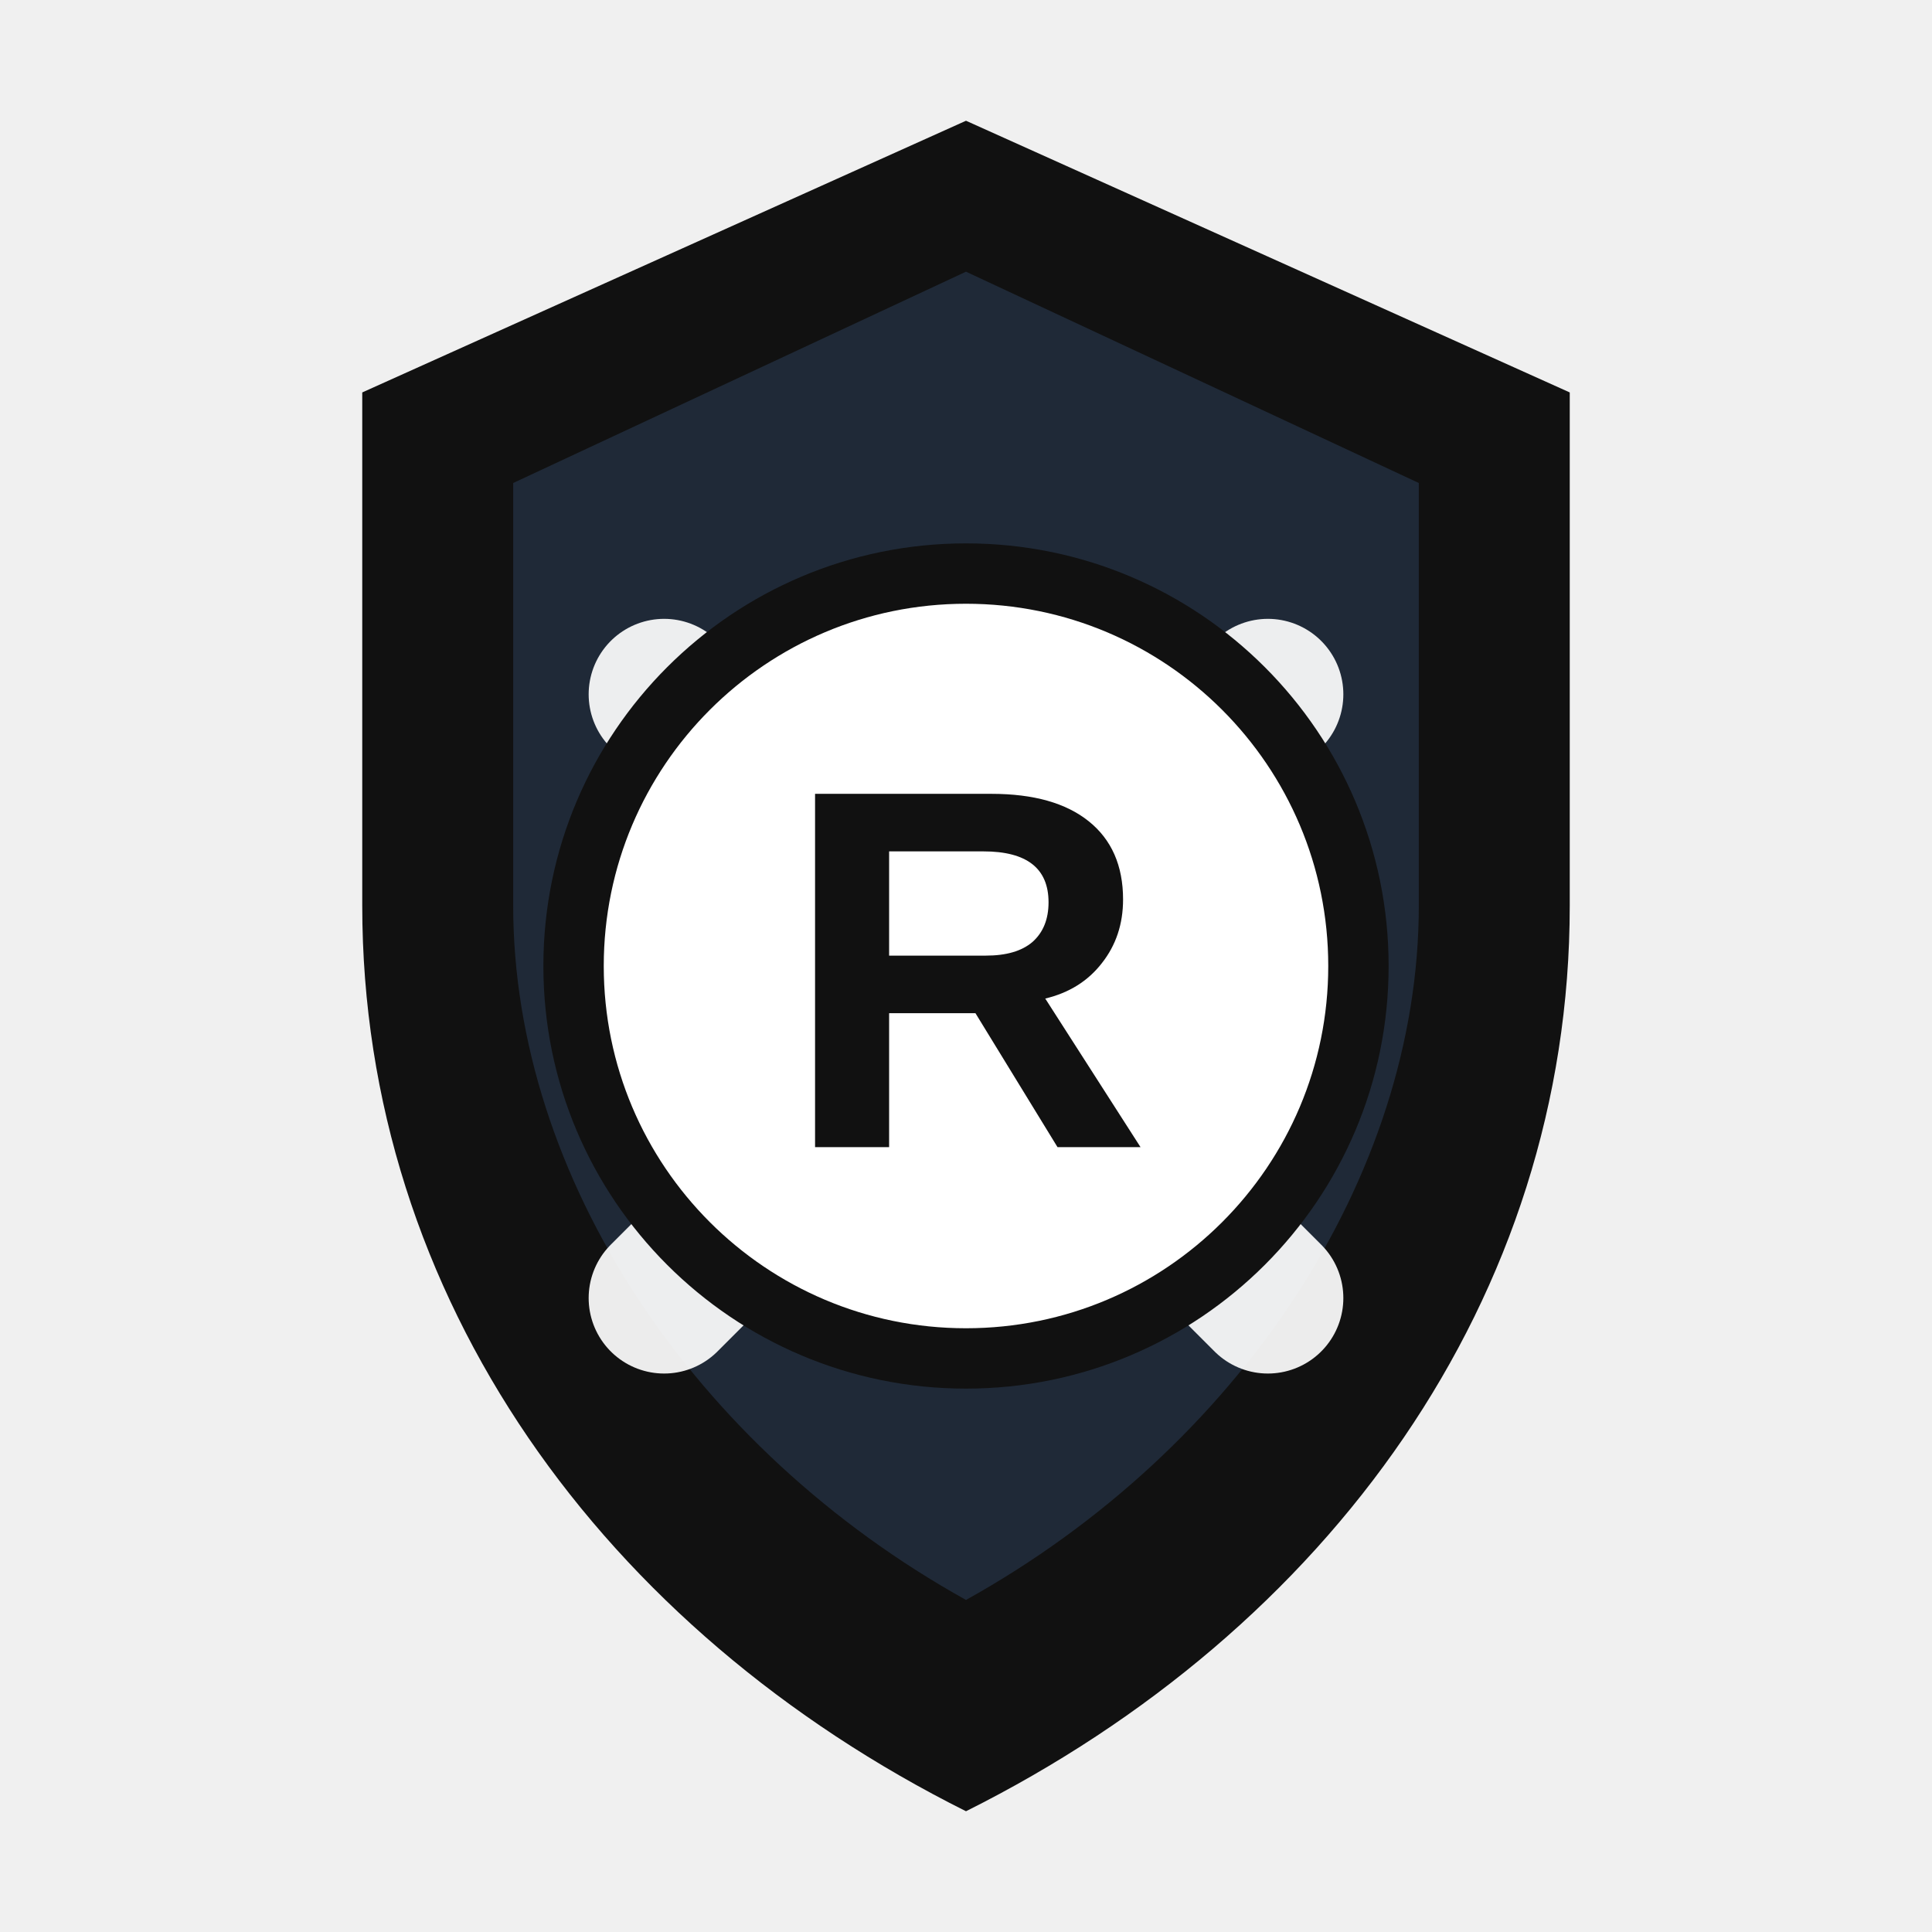
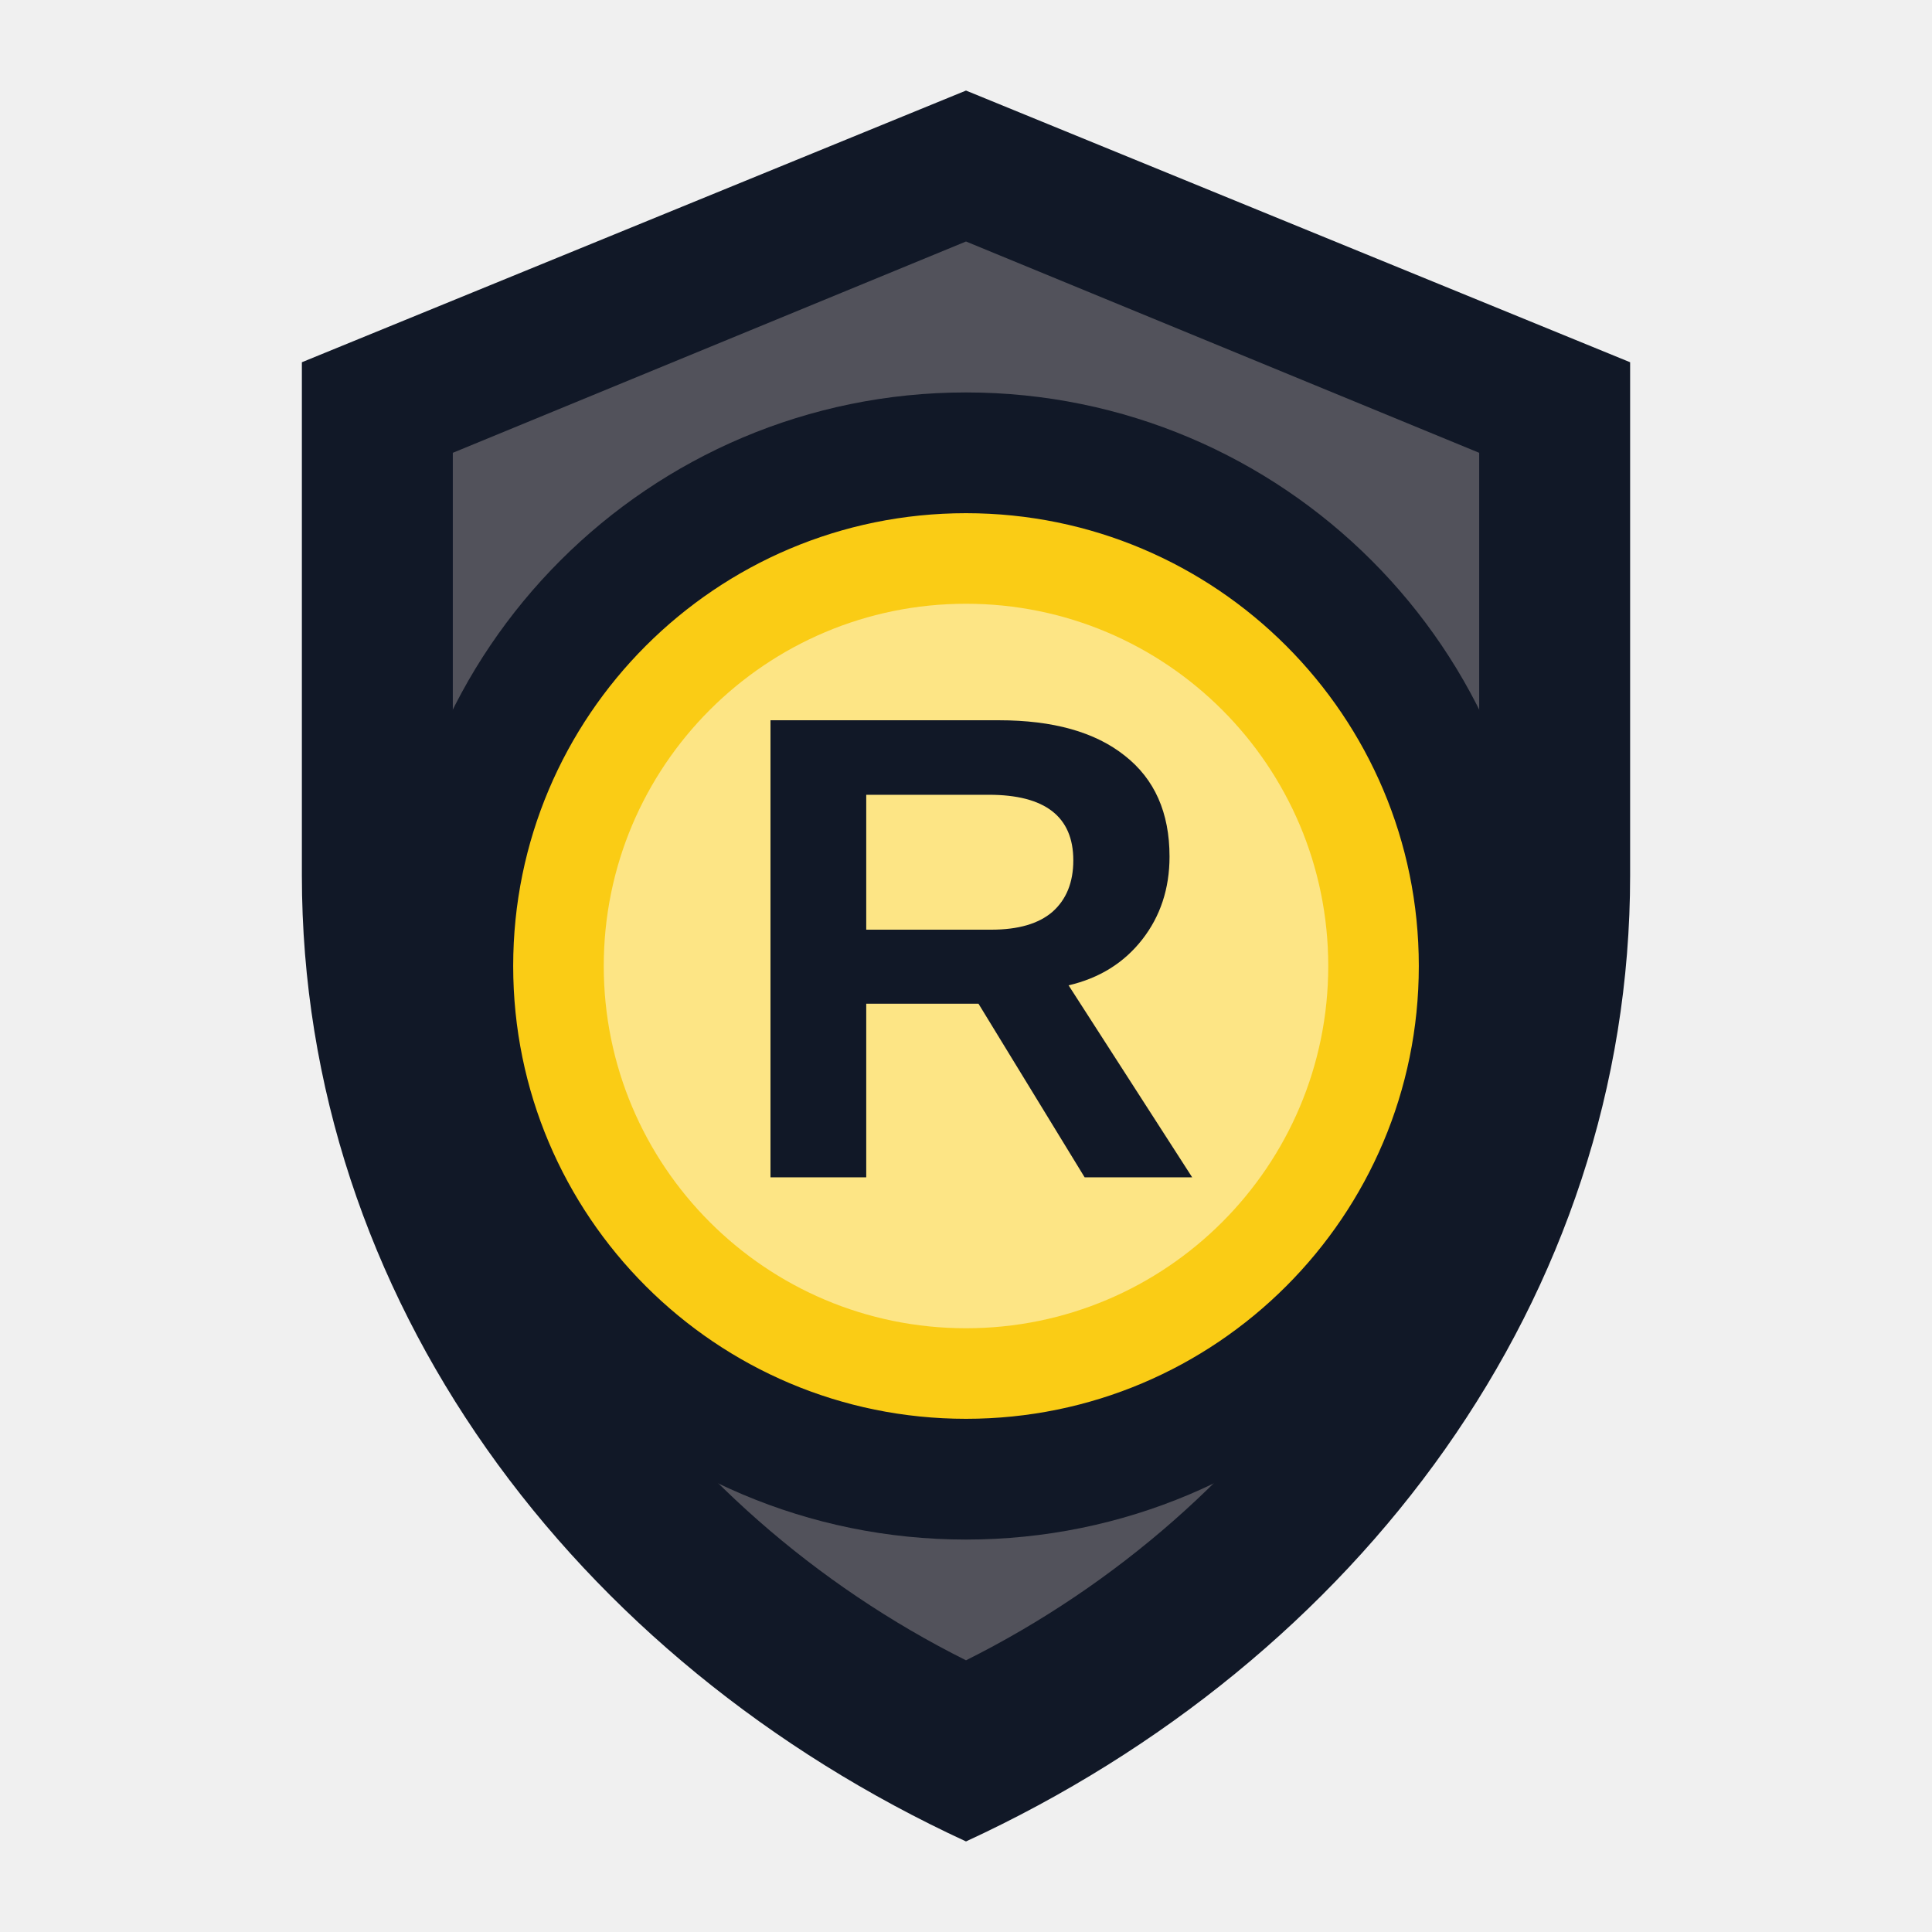
- <svg xmlns="http://www.w3.org/2000/svg" viewBox="0 0 64 64" role="img" aria-label="rat trap kill badge marker">
-   <path d="M32 4 L52 13 V30 C52 43 44 54 32 60 C20 54 12 43 12 30 V13 Z" fill="#111111" />
-   <path d="M32 9 L47 16 V30 C47 39 41 48 32 53 C23 48 17 39 17 30 V16 Z" fill="#1f2937" />
-   <path d="M22 43 L42 23 M42 43 L22 23" stroke="#ffffff" stroke-width="5" stroke-linecap="round" opacity="0.92" />
-   <circle cx="32" cy="32" r="13" fill="#ffffff" stroke="#111111" stroke-width="2" />
-   <text x="32" y="38" text-anchor="middle" font-family="Arial, sans-serif" font-size="17" font-weight="900" fill="#111111">R</text>
+ <svg xmlns="http://www.w3.org/2000/svg" viewBox="0 0 64 64" width="64" height="64" role="img" aria-label="Trap kill R">
+   <path d="M32 3 L54 12 V29 C54 43 45 55 32 61 C19 55 10 43 10 29 V12 Z" fill="#111827" />
+   <path d="M32 8 L49 15 V29 C49 40 42 50 32 55 C22 50 15 40 15 29 V15 Z" fill="#52525b" />
+   <path d="M22 20 L42 40 M42 20 L22 40" stroke="#111827" stroke-width="6" stroke-linecap="round" opacity="0.55" />
+   <circle cx="32" cy="32" r="17" fill="#facc15" stroke="#111827" stroke-width="4" />
+   <circle cx="32" cy="32" r="12" fill="#fde68a" opacity="0.95" />
+   <text x="32" y="39" text-anchor="middle" font-family="Arial, Helvetica, sans-serif" font-size="22" font-weight="900" fill="#111827">R</text>
</svg>
